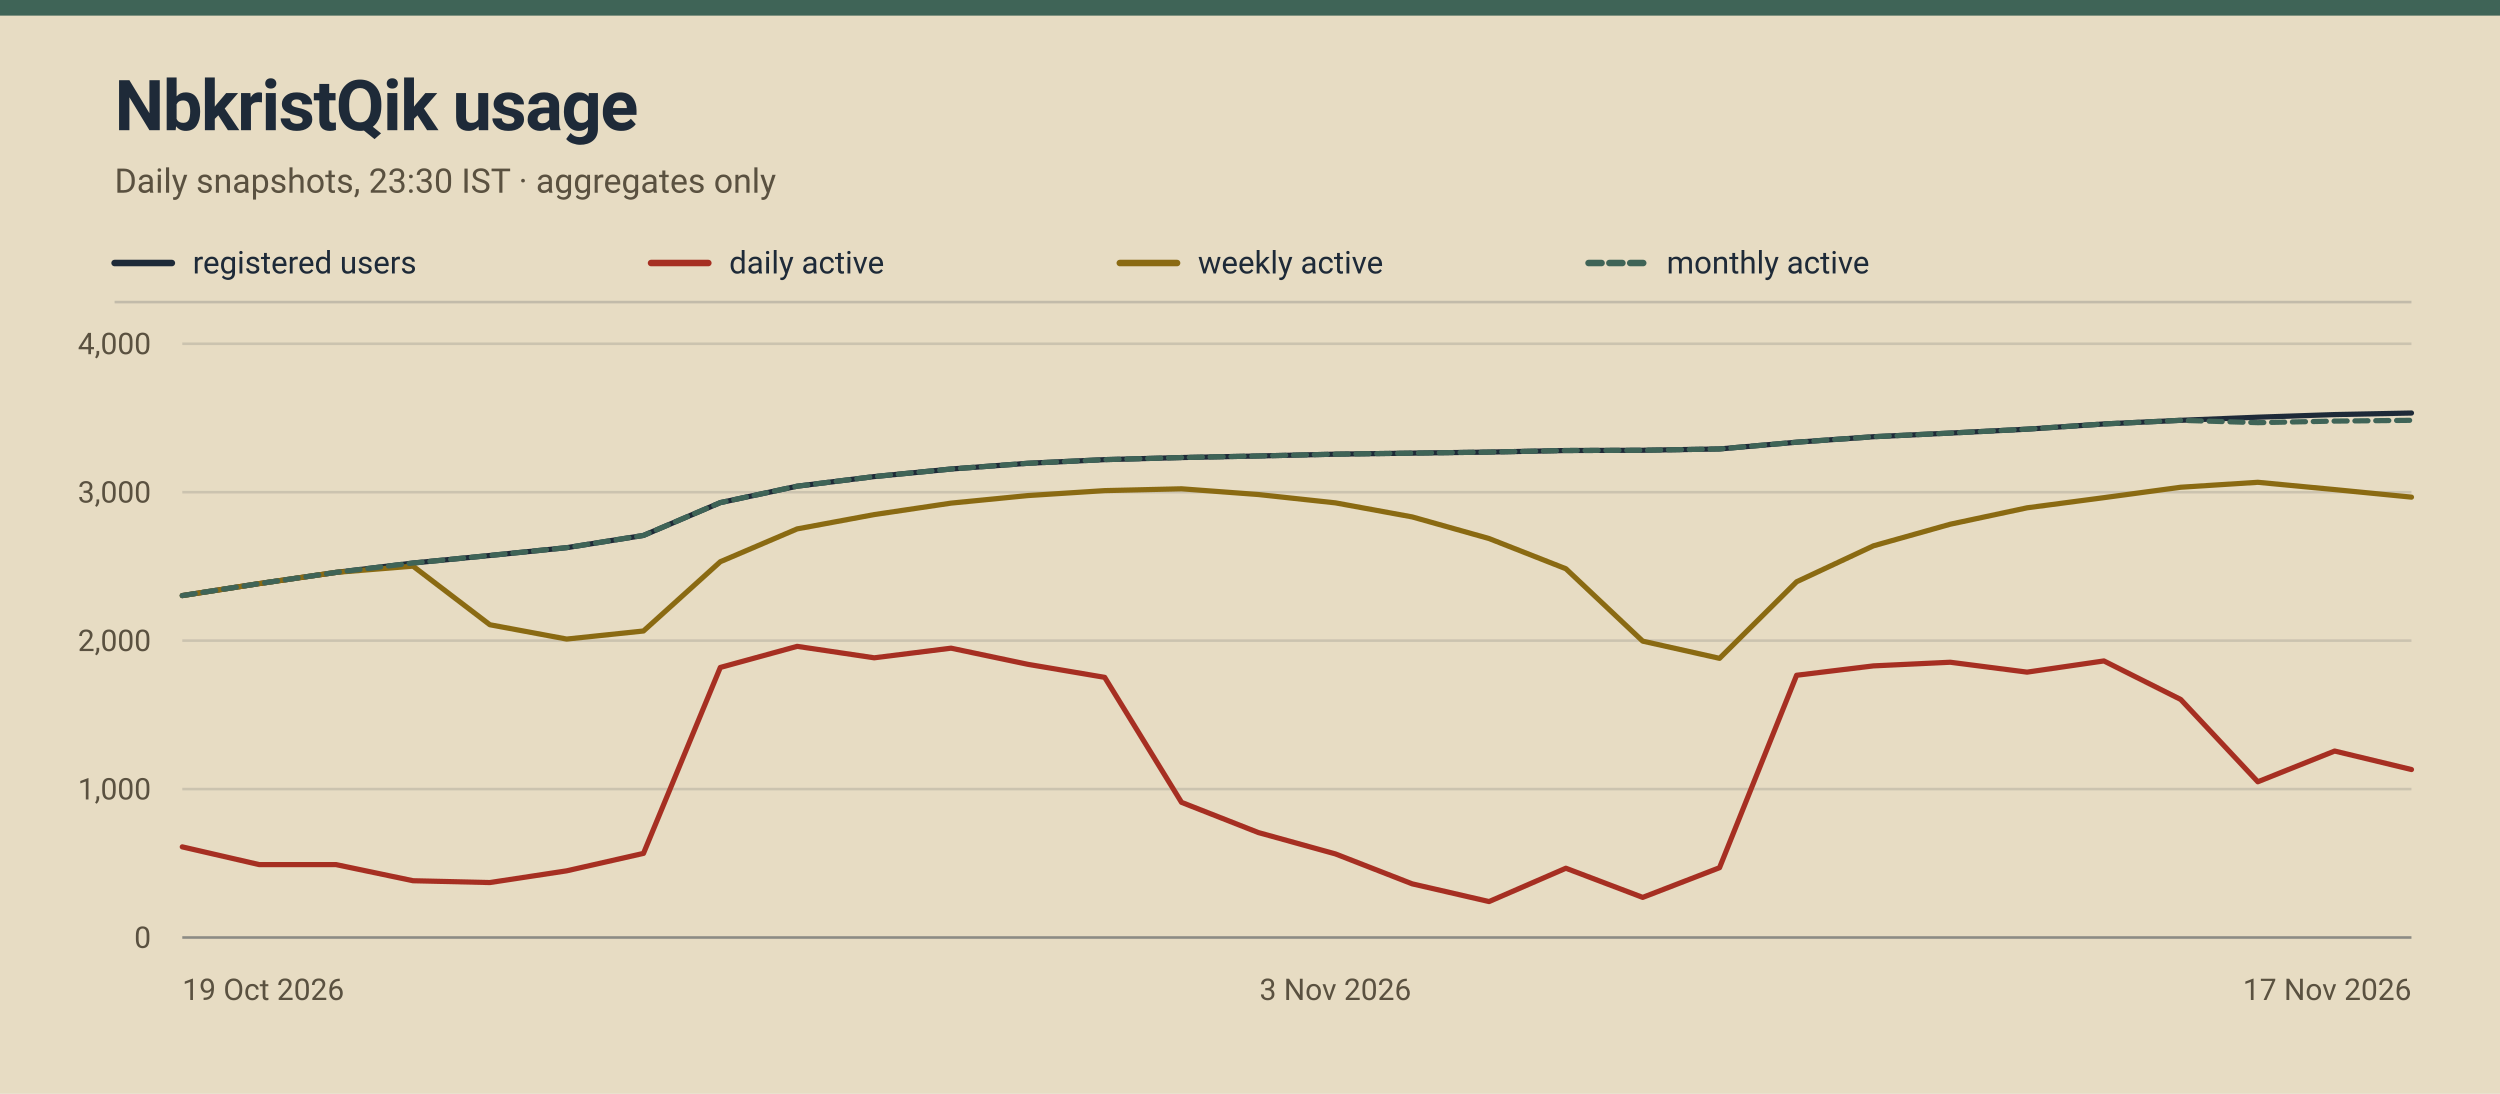
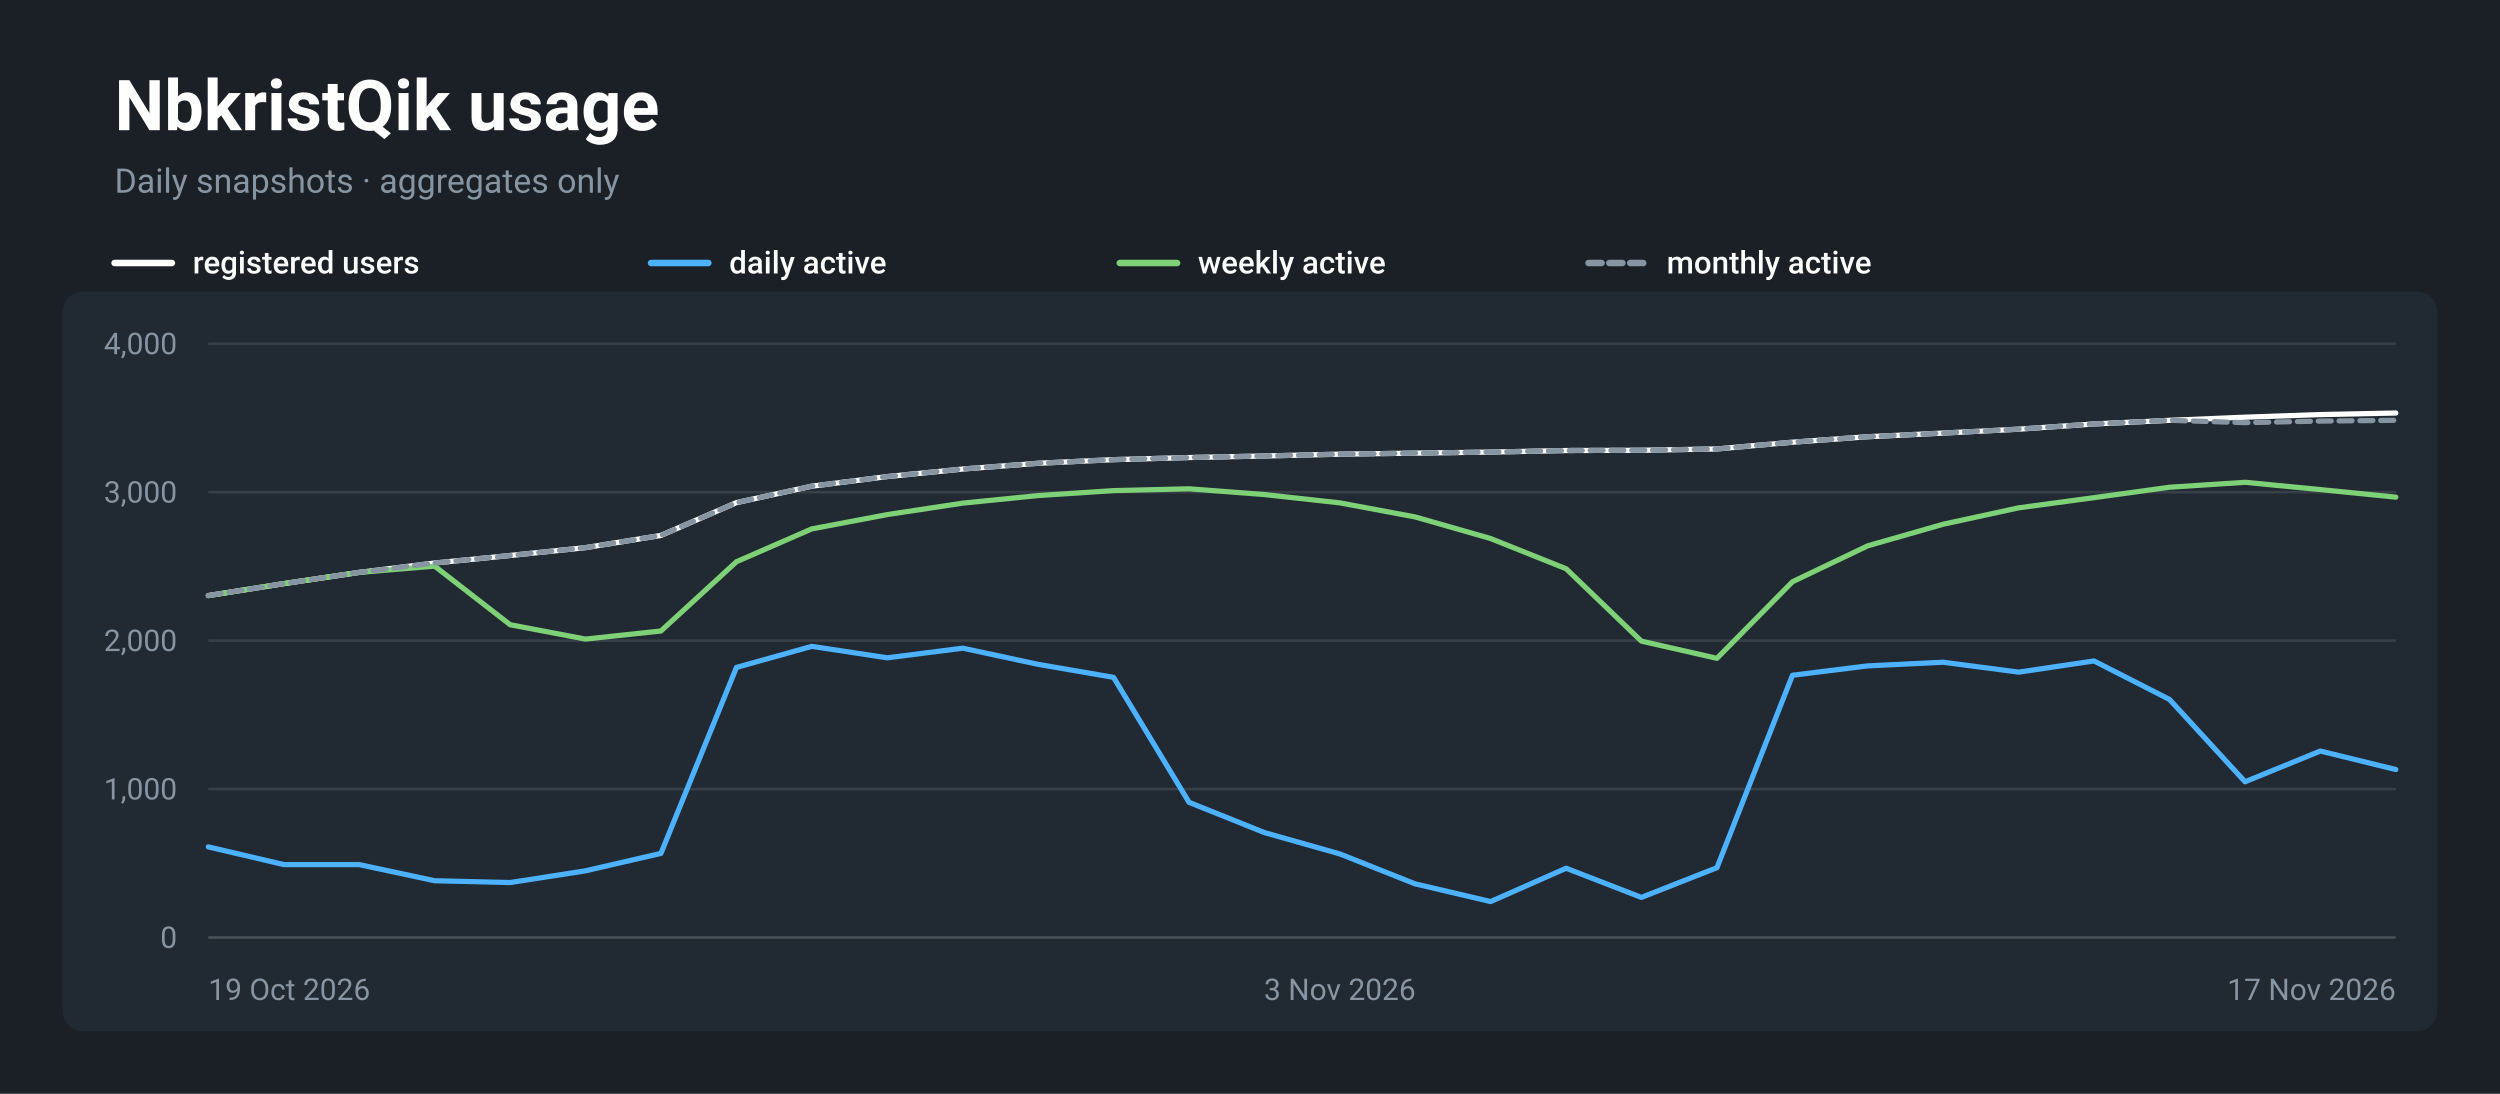
<svg xmlns="http://www.w3.org/2000/svg" viewBox="0 0 960 420" width="100%" role="img" aria-labelledby="chart-title chart-desc" style="display:block;width:100%;height:auto;max-width:960px">
  <style>
    text {
-       font-family: system-ui, -apple-system, "Segoe UI", Roboto, Helvetica, Arial, sans-serif;
+       font-family: "Figtree", system-ui, -apple-system, "Segoe UI", Roboto, sans-serif;
+       font-variant-numeric: tabular-nums;
    }
    .axis {
-       fill: #5a5140;
+       fill: #8794a1;
      font-size: 11.5px;
-       font-variant-numeric: tabular-nums;
    }
    .legend {
-       fill: #1e2a38;
+       fill: #ffffff;
      font-size: 12px;
+       font-weight: 500;
    }
    .series {
      fill: none;
      stroke-width: 2;
      stroke-linejoin: round;
      stroke-linecap: round;
    }
    .series-point {
-       stroke: #e7dcc3;
-       stroke-width: 1;
+       stroke: #212a33;
+       stroke-width: 1.5;
    }
  </style>
-   <rect width="960" height="420" fill="#e7dcc3" />
-   <rect width="960" height="6" fill="#3f6457" />
-   <text x="44" y="50" fill="#1e2a38" font-size="27" font-weight="600" letter-spacing="-0.02em">NbkristQik usage</text>
-   <text x="44" y="74" fill="#5a5140" font-size="13">Daily snapshots, 23:30 IST · aggregates only</text>
+   <rect width="960" height="420" fill="#1a2026" />
+   <text x="44" y="50" fill="#ffffff" font-size="27" font-weight="700">NbkristQik usage</text>
+   <text x="44" y="74" fill="#8794a1" font-size="13">Daily snapshots · aggregates only</text>
  <g>
    <g data-series="registered_users">
-       <line x1="44" y1="101" x2="66" y2="101" stroke="#1e2a38" stroke-width="2.5" stroke-linecap="round" />
+       <line x1="44" y1="101" x2="66" y2="101" stroke="#ffffff" stroke-width="2.5" stroke-linecap="round" />
      <text x="74" y="105" class="legend">registered users</text>
    </g>
    <g data-series="dau">
-       <line x1="250" y1="101" x2="272" y2="101" stroke="#a62f22" stroke-width="2.5" stroke-linecap="round" />
+       <line x1="250" y1="101" x2="272" y2="101" stroke="#4cb2ff" stroke-width="2.5" stroke-linecap="round" />
      <text x="280" y="105" class="legend">daily active</text>
    </g>
    <g data-series="wau">
-       <line x1="430" y1="101" x2="452" y2="101" stroke="#8a6a12" stroke-width="2.5" stroke-linecap="round" />
+       <line x1="430" y1="101" x2="452" y2="101" stroke="#7ed176" stroke-width="2.5" stroke-linecap="round" />
      <text x="460" y="105" class="legend">weekly active</text>
    </g>
    <g data-series="mau">
-       <line x1="610" y1="101" x2="632" y2="101" stroke="#3f6457" stroke-width="2.5" stroke-linecap="round" stroke-dasharray="5 3" />
+       <line x1="610" y1="101" x2="632" y2="101" stroke="#8794a1" stroke-width="2.5" stroke-linecap="round" stroke-dasharray="5 3" />
      <text x="640" y="105" class="legend">monthly active</text>
    </g>
  </g>
-   <line x1="44" y1="116" x2="926" y2="116" stroke="#1e2a38" stroke-opacity="0.18" />
+   <rect x="24" y="112" width="912" height="284" rx="8" fill="#212a33" />
  <g>
-     <line x1="70" y1="360" x2="926" y2="360" stroke="#1e2a38" stroke-opacity="0.45" />
-     <text x="58" y="364" text-anchor="end" class="axis">0</text>
-     <line x1="70" y1="303" x2="926" y2="303" stroke="#1e2a38" stroke-opacity="0.14" />
-     <text x="58" y="307" text-anchor="end" class="axis">1,000</text>
-     <line x1="70" y1="246" x2="926" y2="246" stroke="#1e2a38" stroke-opacity="0.14" />
-     <text x="58" y="250" text-anchor="end" class="axis">2,000</text>
-     <line x1="70" y1="189" x2="926" y2="189" stroke="#1e2a38" stroke-opacity="0.14" />
-     <text x="58" y="193" text-anchor="end" class="axis">3,000</text>
-     <line x1="70" y1="132" x2="926" y2="132" stroke="#1e2a38" stroke-opacity="0.14" />
-     <text x="58" y="136" text-anchor="end" class="axis">4,000</text>
+     <line x1="80" y1="360" x2="920" y2="360" stroke="#ffffff" stroke-opacity="0.18" />
+     <text x="68" y="364" text-anchor="end" class="axis">0</text>
+     <line x1="80" y1="303" x2="920" y2="303" stroke="#ffffff" stroke-opacity="0.1" />
+     <text x="68" y="307" text-anchor="end" class="axis">1,000</text>
+     <line x1="80" y1="246" x2="920" y2="246" stroke="#ffffff" stroke-opacity="0.1" />
+     <text x="68" y="250" text-anchor="end" class="axis">2,000</text>
+     <line x1="80" y1="189" x2="920" y2="189" stroke="#ffffff" stroke-opacity="0.1" />
+     <text x="68" y="193" text-anchor="end" class="axis">3,000</text>
+     <line x1="80" y1="132" x2="920" y2="132" stroke="#ffffff" stroke-opacity="0.1" />
+     <text x="68" y="136" text-anchor="end" class="axis">4,000</text>
  </g>
  <g>
-     <path class="series" data-series="registered_users" d="M70 228.7 L99.5 224.1 L129 219.8 L158.6 216.2 L188.1 213.3 L217.6 210.3 L247.1 205.6 L276.6 193 L306.1 186.7 L335.7 183 L365.2 180.1 L394.7 177.9 L424.2 176.5 L453.7 175.7 L483.2 175.1 L512.8 174.4 L542.3 174 L571.8 173.6 L601.3 173 L630.8 172.9 L660.3 172.4 L689.9 169.8 L719.4 167.7 L748.9 166.3 L778.4 164.8 L807.9 162.8 L837.4 161.4 L867 160.2 L896.5 159.2 L926 158.6" stroke="#1e2a38" />
-     <path class="series" data-series="dau" d="M70 325.2 L99.5 332 L129 332 L158.6 338.2 L188.1 338.9 L217.6 334.4 L247.1 327.7 L276.6 256.3 L306.1 248.2 L335.7 252.6 L365.2 248.9 L394.7 255.1 L424.2 260.1 L453.7 308.1 L483.2 319.7 L512.8 327.9 L542.3 339.4 L571.8 346.2 L601.3 333.4 L630.8 344.6 L660.3 333.2 L689.9 259.3 L719.4 255.7 L748.9 254.3 L778.4 258.1 L807.9 253.8 L837.4 268.6 L867 300.2 L896.5 288.4 L926 295.5" stroke="#a62f22" />
-     <path class="series" data-series="wau" d="M70 228.7 L99.5 224.1 L129 219.8 L158.6 217.4 L188.1 239.9 L217.6 245.4 L247.1 242.3 L276.6 215.7 L306.1 203.1 L335.7 197.6 L365.2 193.2 L394.7 190.3 L424.2 188.4 L453.7 187.7 L483.2 189.9 L512.8 193.1 L542.3 198.5 L571.8 206.8 L601.3 218.4 L630.8 246.2 L660.3 252.8 L689.9 223.4 L719.4 209.6 L748.9 201.3 L778.4 195 L807.9 191.1 L837.4 187.1 L867 185.2 L896.5 188 L926 190.9" stroke="#8a6a12" />
-     <path class="series" data-series="mau" d="M70 228.7 L99.5 224.1 L129 219.8 L158.6 216.2 L188.1 213.3 L217.6 210.3 L247.1 205.6 L276.6 193 L306.1 186.7 L335.7 183 L365.2 180.1 L394.7 177.9 L424.2 176.5 L453.7 175.7 L483.2 175.1 L512.8 174.4 L542.3 174 L571.8 173.6 L601.3 173 L630.8 172.9 L660.3 172.4 L689.9 169.8 L719.4 167.7 L748.9 166.3 L778.4 164.8 L807.9 162.8 L837.4 161.4 L867 162.3 L896.5 161.7 L926 161.4" stroke="#3f6457" stroke-dasharray="5 3" />
+     <path class="series" data-series="registered_users" d="M80 228.7 L109 224.1 L137.9 219.8 L166.9 216.2 L195.9 213.3 L224.8 210.3 L253.8 205.6 L282.8 193 L311.7 186.7 L340.7 183 L369.7 180.1 L398.6 177.9 L427.6 176.5 L456.6 175.7 L485.5 175.1 L514.5 174.4 L543.4 174 L572.4 173.6 L601.4 173 L630.3 172.9 L659.3 172.4 L688.3 169.8 L717.2 167.7 L746.2 166.3 L775.2 164.8 L804.1 162.8 L833.1 161.4 L862.1 160.2 L891 159.2 L920 158.6" stroke="#ffffff" stroke-width="2.6" />
+     <path class="series" data-series="dau" d="M80 325.2 L109 332 L137.9 332 L166.9 338.2 L195.9 338.9 L224.8 334.4 L253.8 327.7 L282.8 256.3 L311.7 248.2 L340.7 252.6 L369.7 248.9 L398.6 255.1 L427.6 260.1 L456.6 308.1 L485.5 319.7 L514.5 327.9 L543.4 339.4 L572.4 346.2 L601.4 333.4 L630.3 344.6 L659.3 333.2 L688.3 259.3 L717.2 255.7 L746.2 254.3 L775.2 258.1 L804.1 253.8 L833.1 268.6 L862.1 300.2 L891 288.4 L920 295.5" stroke="#4cb2ff" stroke-width="2" />
+     <path class="series" data-series="wau" d="M80 228.7 L109 224.1 L137.9 219.8 L166.9 217.4 L195.9 239.9 L224.8 245.4 L253.8 242.3 L282.8 215.7 L311.7 203.1 L340.7 197.6 L369.7 193.2 L398.6 190.3 L427.6 188.4 L456.6 187.7 L485.5 189.9 L514.5 193.1 L543.4 198.5 L572.4 206.8 L601.4 218.4 L630.3 246.2 L659.3 252.8 L688.3 223.4 L717.2 209.6 L746.2 201.3 L775.2 195 L804.1 191.1 L833.1 187.1 L862.1 185.2 L891 188 L920 190.9" stroke="#7ed176" stroke-width="2" />
+     <path class="series" data-series="mau" d="M80 228.7 L109 224.1 L137.9 219.8 L166.9 216.2 L195.9 213.3 L224.8 210.3 L253.8 205.6 L282.8 193 L311.7 186.7 L340.7 183 L369.7 180.1 L398.6 177.9 L427.6 176.5 L456.6 175.7 L485.5 175.1 L514.5 174.4 L543.4 174 L572.4 173.6 L601.4 173 L630.3 172.9 L659.3 172.4 L688.3 169.8 L717.2 167.7 L746.2 166.3 L775.2 164.8 L804.1 162.8 L833.1 161.4 L862.1 162.3 L891 161.7 L920 161.4" stroke="#8794a1" stroke-width="1.6" stroke-dasharray="5 3" />
  </g>
  <g>
-     <text x="70" y="384" text-anchor="start" class="axis">19 Oct 2026</text>
-     <text x="512.8" y="384" text-anchor="middle" class="axis">3 Nov 2026</text>
-     <text x="926" y="384" text-anchor="end" class="axis">17 Nov 2026</text>
+     <text x="80" y="384" text-anchor="start" class="axis">19 Oct 2026</text>
+     <text x="514.5" y="384" text-anchor="middle" class="axis">3 Nov 2026</text>
+     <text x="920" y="384" text-anchor="end" class="axis">17 Nov 2026</text>
  </g>
</svg>
